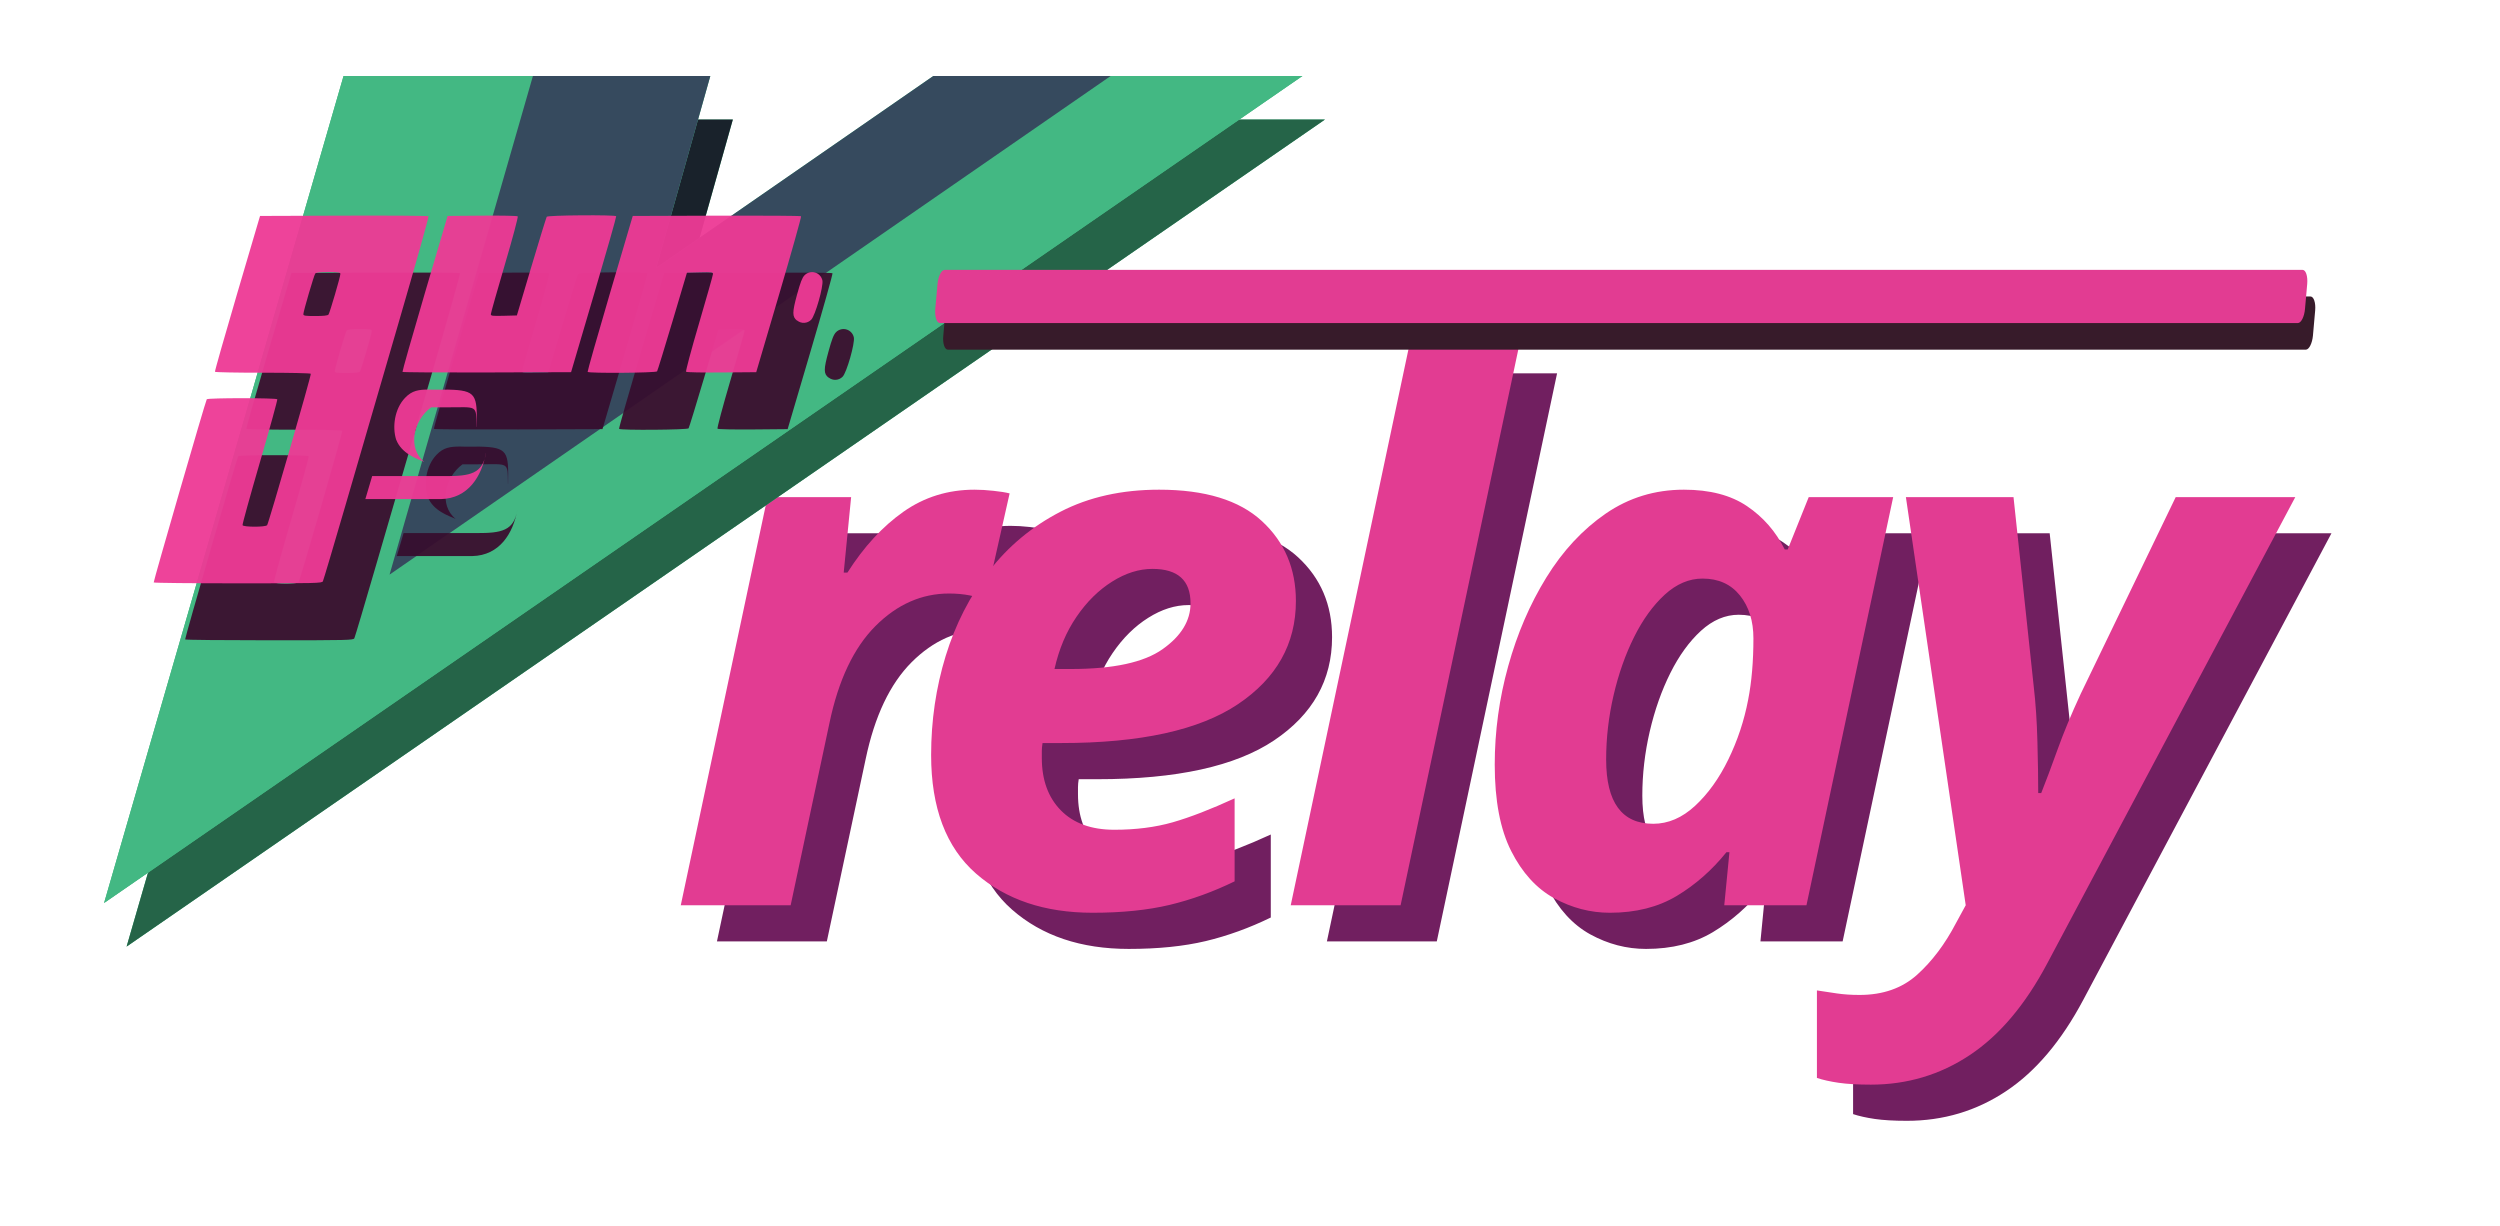
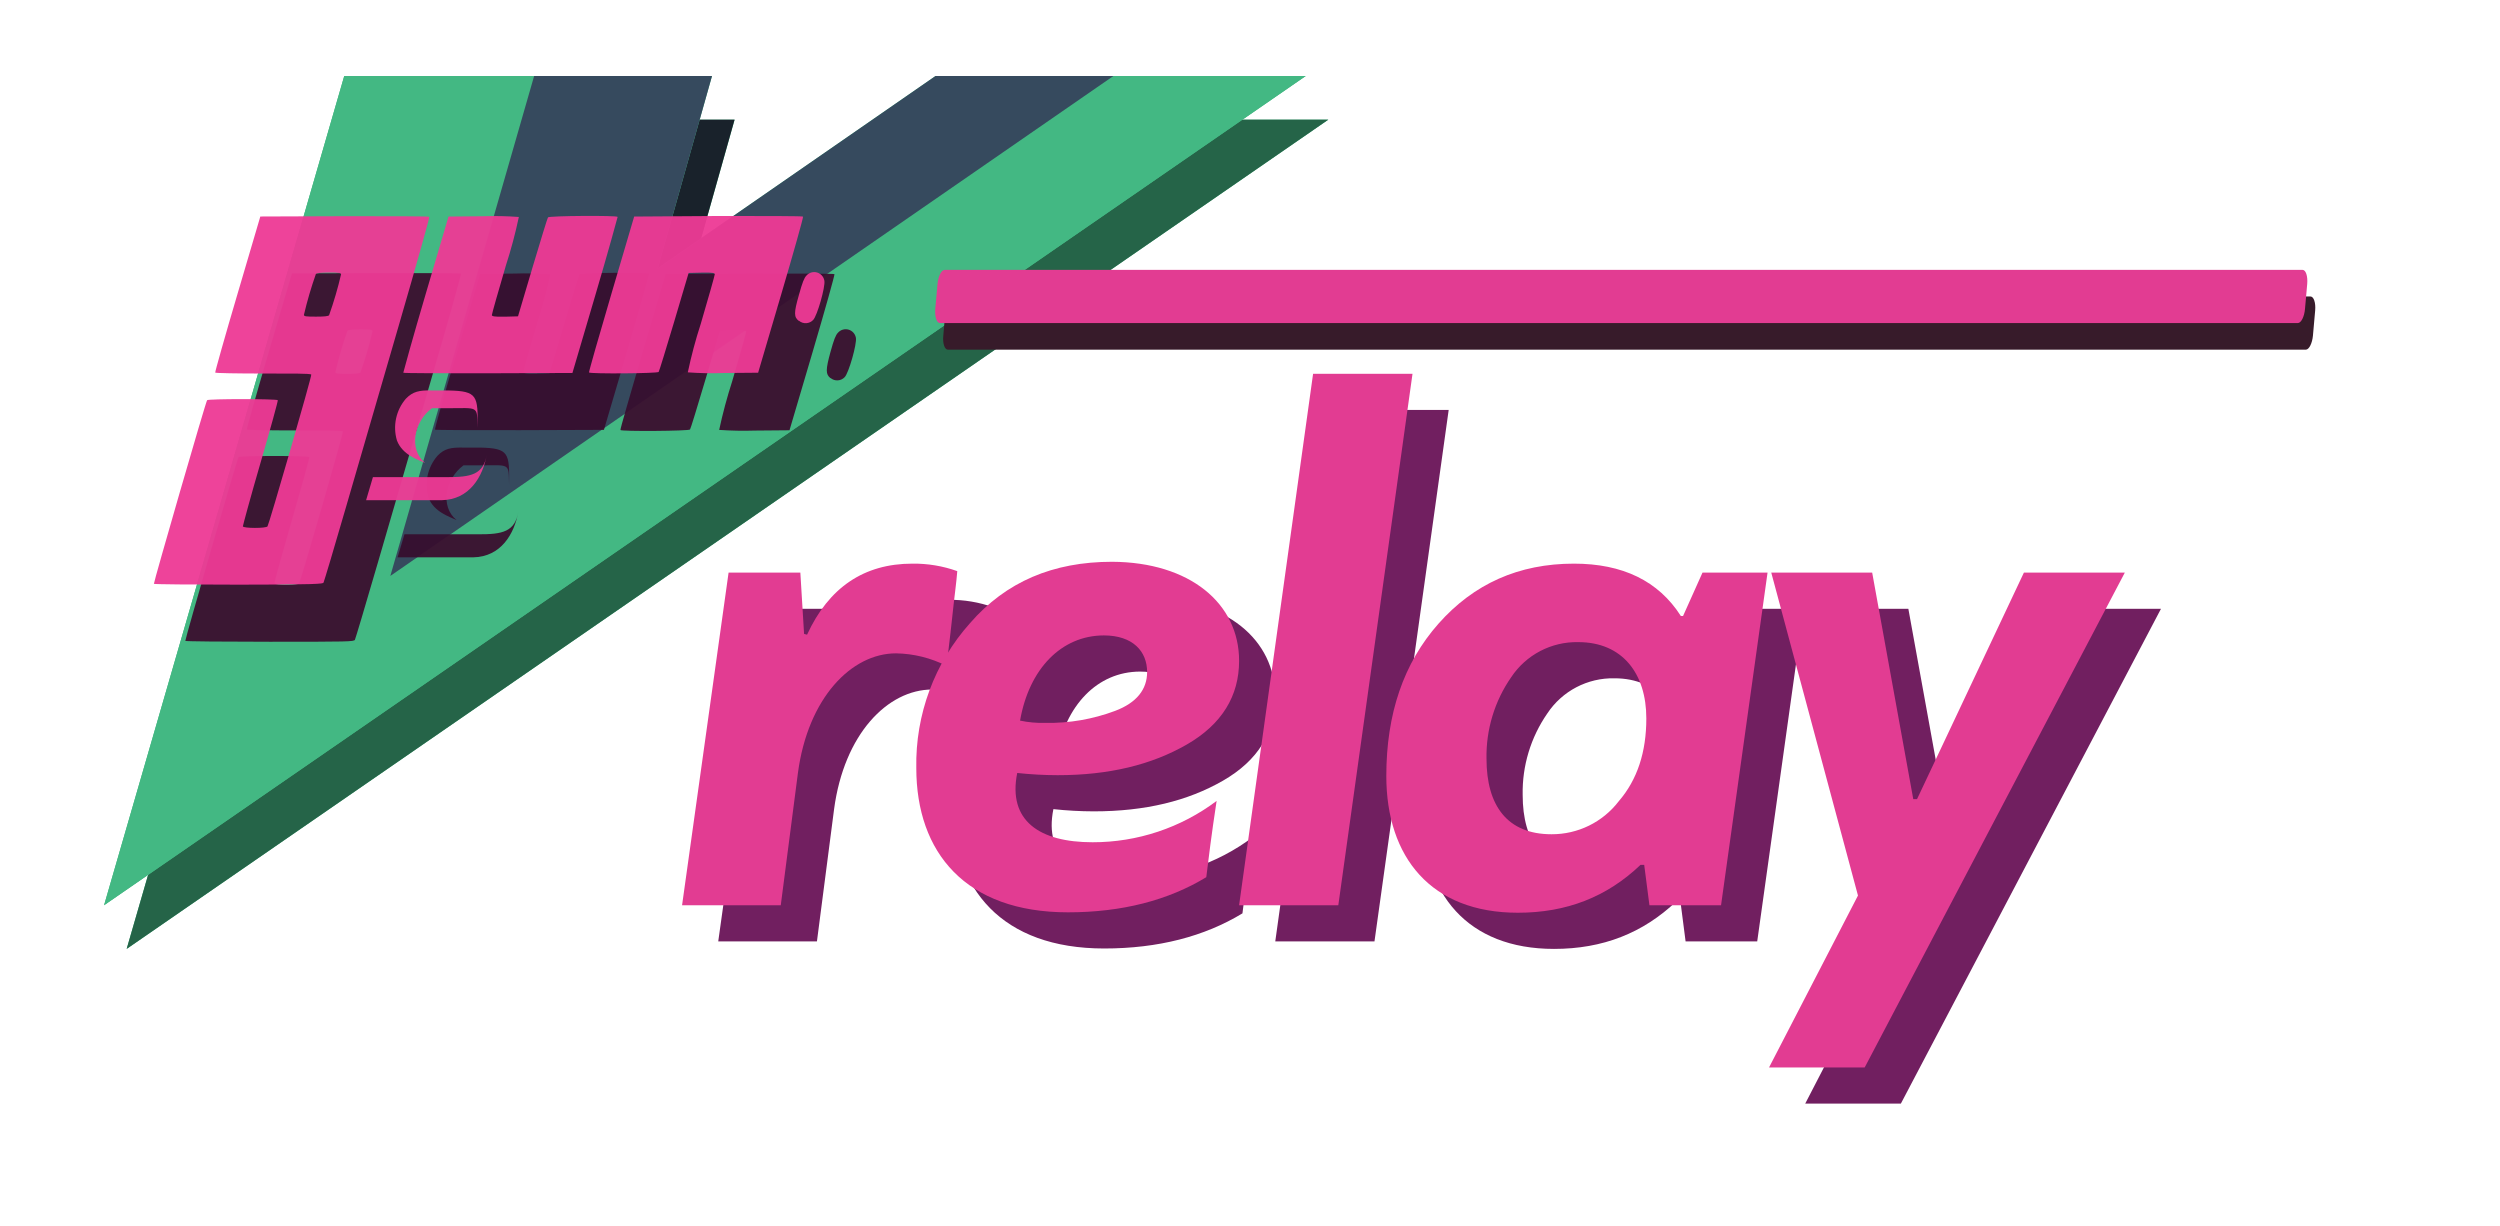
- <svg xmlns="http://www.w3.org/2000/svg" xmlns:xlink="http://www.w3.org/1999/xlink" id="Layer_1" data-name="Layer 1" viewBox="0 0 483.82 237.18">
+ <svg xmlns="http://www.w3.org/2000/svg" viewBox="0 0 483.82 237.18">
  <defs>
-     <style>.cls-1{fill:#43b883;}.cls-2{fill:#256448;}.cls-3{fill:#19222b;}.cls-4{fill:#364a5e;}.cls-5{mix-blend-mode:darken;}.cls-6{fill:#3b0f2f;}.cls-6,.cls-7{isolation:isolate;opacity:0.95;}.cls-7{fill:#ed3a95;}.cls-10,.cls-8{font-size:144.66px;font-family:PFBagueSansPro-BoldItalic, PF Bague Sans Pro;font-weight:700;font-style:italic;letter-spacing:-0.06em;}.cls-8{fill:#711f60;}.cls-9{letter-spacing:-0.05em;}.cls-10,.cls-12{fill:#e23c92;}.cls-11{fill:#371b2a;}</style>
-     <symbol id="logo" data-name="logo" viewBox="0 0 694.91 495.53">
-       <path class="cls-1" d="M585.75,24.79H694.91L12.82,495.53,149.13,24.79H357.89L327.13,134,484.79,24.79Z" />
-       <path class="cls-2" d="M149.13,24.79,12.82,495.53,694.91,24.79H585.75L176.5,307.23,256.92,24.79Z" />
-       <path class="cls-3" d="M256.92,24.79,175.31,308.6,585.75,24.79h-101L327.13,134,357.89,24.79Z" />
-       <path class="cls-1" d="M572.94,0H682.09L0,470.73,136.31,0H345.07L314.32,109.16,472,0Z" />
-       <path class="cls-1" d="M136.31,0,0,470.73,682.09,0H572.94L163.68,282.44,244.1,0Z" />
-       <path class="cls-4" d="M244.1,0,162.5,283.81,572.94,0H472L314.32,109.16,345.07,0Z" />
-       <g class="cls-5">
-         <path id="path2987" class="cls-6" d="M46.14,320.71c-.28-.47,29.42-103,30.21-104.27.51-.82,39.62-.83,40.12,0,.21.34-4.22,16.41-9.85,35.72s-10.08,35.48-9.91,35.94c.45,1.16,13.11,1.17,14,0s25.27-85.5,24.85-86.18c-.21-.34-11.83-.6-27.29-.6-14.81,0-27.07-.24-27.25-.52s5.51-20.37,12.65-44.63l13-44.09,47.71-.17c26.23-.1,47.92,0,48.19.33s-7.49,27.91-17.25,61.42-23.28,79.89-30,103.07-12.54,42.68-12.86,43.31c-.55,1.08-3.52,1.15-48.28,1.15-26.23,0-47.82-.22-48-.49Zm99.49-152.48c.74-.95,6.77-21.56,6.77-23.14,0-.91-1-1.06-6.84-1.06-4.69,0-7,.26-7.46.82-.74,1-6.78,21.59-6.78,23.14,0,.92,1,1.07,6.83,1.07,4.69,0,7-.26,7.48-.83Zm42.12,32.61c-.17-.27,5.54-20.36,12.68-44.63l13-44.12,19.67-.18c10.82-.09,19.93.09,20.25.4s-2.82,12.13-7.37,27.58C241.59,154.74,238,167.38,238,168c0,1,.83,1.09,7.41.92l7.41-.18,8.23-27.7c4.53-15.23,8.47-28,8.77-28.48.6-.9,39-1.18,39.53-.3.16.27-5.55,20.35-12.69,44.62L283.7,201l-47.83.17c-26.3.09-48,0-48.12-.33Zm105.38,0c-.17-.28,5.54-20.36,12.68-44.63l13-44.12,47.67-.17c26.22-.1,47.88,0,48.14.33s-5.38,20.35-12.53,44.62l-13,44.13-19.68.18c-10.81.09-19.93-.09-20.24-.41s2.82-12.12,7.36-27.57c4.37-14.85,8-27.5,8-28.11,0-1-.84-1.08-7.41-.92l-7.41.19-8.24,27.69c-4.52,15.24-8.47,28.06-8.76,28.49-.6.89-39,1.18-39.53.3Zm119.21-29.18c-2.79-2.2-2.8-4.65,0-14.84,1.92-7,2.91-9.59,4.29-11a6,6,0,0,1,10.15,3c.64,3.44-4.09,20-6.38,22.32a5.92,5.92,0,0,1-8,.46Z" />
-         <path id="path2989-1" class="cls-6" d="M203.24,210.9c-6.31,0-10,.49-14.06,4.75-5.92,6.2-7.31,16.48-5.07,23.69,3.15,8.23,12.09,11,16,12.75-9.68-7.83-6.18-23.64,3.92-31.07h8.24c18.52,0,17.35-1.72,17.61,11.12h.08c.36-18.13.05-20.83-16.18-21.19-4.24.08-7.65,0-10.52,0Zm31.95,36.17c-1.87,11.78-9.05,13.13-22.94,13.09H170.49l-3.88,13.09h43c15.6-.34,23.27-13.1,25.59-26.18Z" />
+     <style>.cls-1,.cls-10,.cls-9{isolation:isolate;}.cls-2{fill:#711f60;}.cls-3{fill:#e23c92;}.cls-4{fill:#43b883;}.cls-5{fill:#256448;}.cls-6{fill:#19222b;}.cls-7{fill:#364a5e;}.cls-8{mix-blend-mode:darken;}.cls-9{fill:#3b0f2f;}.cls-10,.cls-9{opacity:0.95;}.cls-10{fill:#ed3a95;}.cls-11{fill:#371b2a;}</style>
+   </defs>
+   <g class="cls-1">
+     <g id="Layer_1" data-name="Layer 1">
+       <path class="cls-2" d="M162.61,129.68l.58.15c4.19-9.12,11-13.75,20.39-13.75a24.92,24.92,0,0,1,8.68,1.45c-.14,2-.58,5.06-1,9.11s-.87,7.09-1,9.26a22.5,22.5,0,0,0-9.84-2.46c-8.68,0-17.07,8.68-19,23.15l-3.32,25.6H139l9-64.37h13.89Z" />
+       <path class="cls-2" d="M246.8,134.89c0,6.8-3.33,12.29-10.13,16.2s-15,5.93-25,5.93a74.38,74.38,0,0,1-7.81-.43C202,165.85,208.18,170,218.45,170a39.83,39.83,0,0,0,24-8c-1,6.51-1.59,11.43-2,14.76-7.37,4.48-16.34,6.8-26.76,6.8-19.82,0-29.36-11.57-29.36-27.92a40.89,40.89,0,0,1,10.41-28.06c6.95-8,16.06-11.86,27.49-11.86C237.25,115.8,246.8,123.75,246.8,134.89Zm-42.39,11.57a21.07,21.07,0,0,0,4.92.44,36.55,36.55,0,0,0,13.46-2.32C227,143,229,140.39,229,137.06c0-4.05-2.75-7.09-8.39-7.09C212.37,130,206.15,136.48,204.41,146.46Z" />
+       <path class="cls-2" d="M266,182.19H246.8L261.12,79.34h19.24Z" />
+       <path class="cls-2" d="M325.2,174.38h-.72c-6.51,6.22-14.33,9.26-23.73,9.26-16.78,0-25.46-10.71-25.46-26.47,0-12,3.33-21.85,10.13-29.51s15.48-11.58,26.18-11.58c9.4,0,16.35,3.33,20.69,10.13h.43l3.76-8.39h12.59l-9,64.37H326.21Zm-25.75-36.31a26.78,26.78,0,0,0-4.77,15.77c0,9.11,4.05,14.61,12.58,14.61a16.28,16.28,0,0,0,13-6.37c3.62-4.19,5.35-9.54,5.35-16.05,0-8.68-4.63-14.76-13.16-14.76A15.2,15.2,0,0,0,299.45,138.07Z" />
+       <path class="cls-2" d="M377.27,161.65H378l20.68-43.83h19.53l-50.34,95.76H349.36l17.21-33.27-16.78-62.49h19.53Z" />
+       <path class="cls-3" d="M155.61,122.68l.58.15c4.19-9.12,11-13.75,20.39-13.75a24.92,24.92,0,0,1,8.68,1.45c-.14,2-.58,5.06-1,9.11s-.87,7.09-1,9.26a22.5,22.5,0,0,0-9.84-2.46c-8.68,0-17.07,8.68-19,23.15l-3.32,25.6H132l9-64.37h13.89Z" />
+       <path class="cls-3" d="M239.8,127.89c0,6.8-3.33,12.29-10.13,16.2s-15,5.93-25,5.93a74.38,74.38,0,0,1-7.81-.43C195,158.85,201.18,163,211.45,163a39.83,39.83,0,0,0,24-8c-1,6.51-1.59,11.43-2,14.76-7.37,4.48-16.34,6.8-26.76,6.8-19.82,0-29.36-11.57-29.36-27.92a40.89,40.89,0,0,1,10.41-28.06c6.95-8,16.06-11.86,27.49-11.86C230.25,108.8,239.8,116.75,239.8,127.89Zm-42.39,11.57a21.07,21.07,0,0,0,4.92.44,36.55,36.55,0,0,0,13.46-2.32C220,136,222,133.39,222,130.06c0-4-2.75-7.09-8.39-7.09C205.37,123,199.15,129.48,197.41,139.46Z" />
+       <path class="cls-3" d="M259,175.19H239.8L254.12,72.34h19.24Z" />
+       <path class="cls-3" d="M318.2,167.38h-.72c-6.51,6.22-14.33,9.26-23.73,9.26-16.78,0-25.46-10.71-25.46-26.47,0-12,3.33-21.85,10.13-29.51s15.48-11.58,26.18-11.58c9.4,0,16.35,3.33,20.69,10.13h.43l3.76-8.39h12.59l-9,64.37H319.21Zm-25.75-36.31a26.78,26.78,0,0,0-4.77,15.77c0,9.11,4.05,14.61,12.58,14.61a16.28,16.28,0,0,0,13-6.37c3.62-4.19,5.35-9.54,5.35-16.05,0-8.68-4.63-14.76-13.16-14.76A15.2,15.2,0,0,0,292.45,131.07Z" />
+       <path class="cls-3" d="M370.27,154.65H371l20.68-43.83h19.53l-50.34,95.76H342.36l17.21-33.27-16.78-62.49h19.53Z" />
+       <g id="logo-3" data-name="logo">
+         <path class="cls-4" d="M219.84,23.16h37.22L24.51,183.64,71,23.16h71.17L131.67,60.37l53.75-37.21Z" />
+         <path class="cls-5" d="M71,23.16,24.51,183.64,257.06,23.16H219.84L80.32,119.45l27.42-96.29Z" />
+         <path class="cls-6" d="M107.74,23.16,79.91,119.91,219.84,23.16H185.42L131.67,60.37l10.49-37.21Z" />
+         <path class="cls-4" d="M215.47,14.71h37.22L20.14,175.19,66.62,14.71h71.17L127.3,51.92l53.75-37.21Z" />
+         <path class="cls-4" d="M66.62,14.71,20.14,175.19,252.69,14.71H215.47L76,111l27.42-96.29Z" />
+         <path class="cls-7" d="M103.37,14.71,75.54,111.46,215.47,14.71H181.05L127.3,51.92l10.49-37.21Z" />
+         <g class="cls-8">
+           <path id="path2987" class="cls-9" d="M35.87,124c-.09-.16,10-35.11,10.3-35.54.18-.28,13.51-.29,13.68,0,.08.11-1.44,5.59-3.35,12.17s-3.44,12.1-3.38,12.26c.15.39,4.47.39,4.77,0s8.61-29.15,8.47-29.38-4-.21-9.3-.21c-5.05,0-9.23-.08-9.29-.17s1.88-7,4.31-15.22l4.42-15,16.27-.06c8.94,0,16.33,0,16.43.11s-2.56,9.52-5.89,20.94-7.93,27.24-10.23,35.15-4.28,14.54-4.39,14.76c-.19.37-1.2.39-16.46.39-8.94,0-16.3-.07-16.36-.17Zm33.92-52a72.41,72.41,0,0,0,2.31-7.89c0-.31-.34-.36-2.33-.36-1.6,0-2.4.09-2.54.28A73.76,73.76,0,0,0,64.91,72c0,.31.34.36,2.34.36,1.59,0,2.39-.09,2.54-.28ZM84.15,83.18C84.1,83.08,86,76.24,88.48,68l4.42-15,6.71-.06a63.45,63.45,0,0,1,6.9.14A95.66,95.66,0,0,1,104,62.4c-1.49,5.06-2.71,9.37-2.71,9.58s.28.37,2.53.31l2.52-.06,2.81-9.44c1.54-5.2,2.89-9.57,3-9.71.2-.31,13.3-.41,13.48-.1,0,.09-1.89,6.93-4.33,15.21l-4.42,15-16.31.06c-9,0-16.35,0-16.41-.11Zm35.93,0C120,83.08,122,76.24,124.4,68l4.43-15,16.25-.06c8.94,0,16.32,0,16.41.11s-1.83,6.94-4.27,15.22l-4.43,15-6.7.06a68.58,68.58,0,0,1-6.91-.13,96.5,96.5,0,0,1,2.52-9.41c1.49-5.06,2.7-9.37,2.7-9.58s-.28-.37-2.52-.31l-2.53.06-2.81,9.44c-1.54,5.2-2.88,9.57-3,9.72-.21.3-13.3.4-13.48.1Zm40.64-10c-.95-.75-.95-1.59,0-5.06.66-2.4,1-3.27,1.46-3.74a2,2,0,0,1,3.46,1c.22,1.17-1.39,6.82-2.17,7.61a2,2,0,0,1-2.74.16Z" />
+           <path id="path2989-1" class="cls-9" d="M89.44,86.61c-2.16,0-3.41.16-4.8,1.62a8.65,8.65,0,0,0-1.73,8.07C84,99.11,87,100,88.36,100.65c-3.3-2.67-2.11-8.06,1.34-10.59h2.81c6.31,0,5.91-.59,6,3.79h0c.12-6.18,0-7.1-5.52-7.23-1.44,0-2.61,0-3.58,0Zm10.89,12.33c-.64,4-3.09,4.48-7.82,4.46H78.27l-1.33,4.46H91.6c5.32-.11,7.94-4.46,8.73-8.92Z" />
+         </g>
+         <path id="path2987-2" data-name="path2987" class="cls-10" d="M29.78,113c-.1-.17,10-35.12,10.3-35.55.17-.28,13.5-.28,13.68,0,.07.11-1.44,5.59-3.36,12.18S47,101.71,47,101.87c.15.39,4.47.4,4.77,0s8.62-29.15,8.47-29.38-4-.2-9.3-.2c-5.05,0-9.23-.08-9.29-.18s1.88-7,4.31-15.21l4.42-15,16.27-.06c8.94,0,16.34,0,16.43.12s-2.56,9.51-5.88,20.94S69.28,90.09,67,98s-4.28,14.54-4.39,14.76-1.2.39-16.45.39c-9,0-16.31-.07-16.36-.16ZM63.69,61A72.41,72.41,0,0,0,66,53.11c0-.31-.33-.36-2.33-.36-1.6,0-2.39.09-2.54.28a76.13,76.13,0,0,0-2.31,7.89c0,.31.33.36,2.33.36,1.6,0,2.4-.08,2.54-.28ZM78.05,72.12c0-.09,1.89-6.94,4.33-15.21l4.42-15,6.71-.06a63.45,63.45,0,0,1,6.9.14,92.37,92.37,0,0,1-2.51,9.4c-1.49,5.06-2.71,9.37-2.71,9.58s.29.37,2.53.32l2.53-.07,2.8-9.44c1.55-5.19,2.89-9.56,3-9.71.21-.31,13.3-.4,13.48-.1,0,.09-1.89,6.94-4.33,15.21l-4.42,15-16.31.06c-9,0-16.35,0-16.41-.11Zm35.93,0c-.06-.09,1.89-6.94,4.33-15.21l4.42-15L139,41.8c8.94,0,16.32,0,16.41.12s-1.83,6.94-4.27,15.21l-4.42,15-6.71.06a61.93,61.93,0,0,1-6.9-.13,90.85,90.85,0,0,1,2.51-9.4c1.49-5.07,2.71-9.38,2.71-9.59s-.29-.37-2.53-.31l-2.53.06-2.8,9.45c-1.55,5.19-2.89,9.56-3,9.71-.21.3-13.3.4-13.48.1Zm40.64-10c-1-.75-1-1.58,0-5.06.66-2.4,1-3.27,1.46-3.74a2,2,0,0,1,3.46,1c.22,1.17-1.39,6.81-2.17,7.6a2,2,0,0,1-2.74.16Z" />
+         <path id="path2989-1-2" data-name="path2989-1" class="cls-10" d="M83.34,75.55c-2.15,0-3.41.17-4.8,1.62a8.64,8.64,0,0,0-1.72,8.08c1.07,2.8,4.11,3.74,5.44,4.34C79,86.92,80.16,81.53,83.6,79h2.81c6.31,0,5.91-.59,6,3.79h0c.12-6.18,0-7.1-5.52-7.22-1.44,0-2.61,0-3.58,0ZM94.23,87.88c-.64,4-3.09,4.48-7.82,4.46H72.17L70.85,96.8H85.5c5.32-.11,7.94-4.46,8.73-8.92Z" />
      </g>
-       <path id="path2987-2" data-name="path2987" class="cls-7" d="M28.25,288.27C28,287.8,57.67,185.28,58.46,184c.51-.82,39.62-.82,40.13,0,.21.34-4.23,16.42-9.85,35.73s-10.09,35.48-9.92,35.93c.45,1.16,13.12,1.17,14,0s25.26-85.5,24.85-86.18c-.22-.34-11.84-.59-27.3-.59-14.81,0-27.07-.24-27.25-.53S68.65,148,75.78,123.75l13-44.1,47.7-.17c26.24-.09,47.92.06,48.2.33s-7.5,27.91-17.26,61.42l-30,103.08c-6.76,23.18-12.54,42.67-12.87,43.3-.55,1.09-3.52,1.16-48.27,1.16-26.23,0-47.83-.23-48-.5ZM127.74,135.8c.74-1,6.77-21.57,6.77-23.14,0-.91-1-1.07-6.84-1.07-4.69,0-7,.26-7.46.83-.74,1-6.78,21.59-6.78,23.13,0,.92,1,1.07,6.84,1.07,4.69,0,7-.26,7.47-.82Zm42.12,32.61c-.16-.28,5.54-20.36,12.68-44.63l13-44.13,19.67-.17c10.82-.1,19.93.08,20.25.4s-2.82,12.13-7.37,27.57c-4.36,14.85-7.94,27.5-7.94,28.11,0,1,.83,1.08,7.41.92l7.41-.19,8.23-27.69c4.53-15.24,8.48-28,8.77-28.49.6-.89,39-1.18,39.53-.3.16.28-5.54,20.36-12.68,44.63l-13,44.13-47.83.17c-26.31.09-48-.06-48.13-.33Zm105.38,0c-.16-.27,5.54-20.35,12.68-44.62l13-44.13,47.67-.17c26.22-.09,47.88.06,48.14.33s-5.38,20.36-12.52,44.63l-13,44.13-19.67.17c-10.82.1-19.93-.08-20.25-.4s2.82-12.13,7.37-27.58c4.36-14.84,7.94-27.49,7.94-28.1,0-1-.83-1.09-7.41-.92l-7.41.18-8.23,27.7c-4.53,15.23-8.48,28-8.77,28.48-.6.9-39,1.19-39.53.3Zm119.21-29.17c-2.79-2.2-2.8-4.65,0-14.84,1.91-7,2.9-9.59,4.28-11a6,6,0,0,1,10.15,3c.64,3.43-4.09,20-6.37,22.31a5.94,5.94,0,0,1-8,.47Z" />
-       <path id="path2989-1-2" data-name="path2989-1" class="cls-7" d="M185.35,178.46c-6.3,0-10,.49-14.06,4.76-5.92,6.2-7.31,16.47-5.06,23.68,3.14,8.23,12.08,11,16,12.75-9.68-7.82-6.18-23.64,3.92-31.06h8.24c18.52,0,17.35-1.73,17.61,11.12h.08c.36-18.14,0-20.84-16.18-21.2-4.23.08-7.65,0-10.52,0Zm32,36.18c-1.86,11.77-9.05,13.13-22.94,13.09H152.6l-3.88,13.09h43c15.61-.34,23.28-13.1,25.59-26.17Z" />
-     </symbol>
-   </defs>
-   <text class="cls-8" transform="translate(136.14 182.19)">r<tspan class="cls-9" x="44.7" y="0">elay</tspan>
-   </text>
-   <text class="cls-10" transform="translate(129.14 175.19)">r<tspan class="cls-9" x="44.7" y="0">elay</tspan>
-   </text>
-   <use width="694.91" height="495.53" transform="translate(20.14 14.71) scale(0.34)" xlink:href="#logo" />
-   <path class="cls-11" d="M183.44,67.67h262.8c.63,0,1.24-1.22,1.38-2.72l.43-4.86c.13-1.5-.27-2.71-.9-2.71H184.35c-.62,0-1.24,1.21-1.37,2.71L182.55,65C182.41,66.45,182.81,67.67,183.44,67.67Z" />
-   <path class="cls-12" d="M181.9,62.52H444.7c.63,0,1.25-1.22,1.38-2.72l.43-4.85c.13-1.5-.27-2.72-.89-2.72H182.82c-.63,0-1.25,1.22-1.38,2.72L181,59.8C180.88,61.3,181.28,62.52,181.9,62.52Z" />
+       <path class="cls-11" d="M183.44,67.67h262.8c.63,0,1.24-1.22,1.38-2.72l.43-4.86c.13-1.5-.27-2.71-.9-2.71H184.35c-.62,0-1.24,1.21-1.37,2.71L182.55,65C182.41,66.45,182.81,67.67,183.44,67.67Z" />
+       <path class="cls-3" d="M181.9,62.52H444.7c.63,0,1.25-1.22,1.38-2.72l.43-4.85c.13-1.5-.27-2.72-.89-2.72H182.82c-.63,0-1.25,1.22-1.38,2.72L181,59.8C180.88,61.3,181.28,62.52,181.9,62.52Z" />
+     </g>
+   </g>
</svg>
